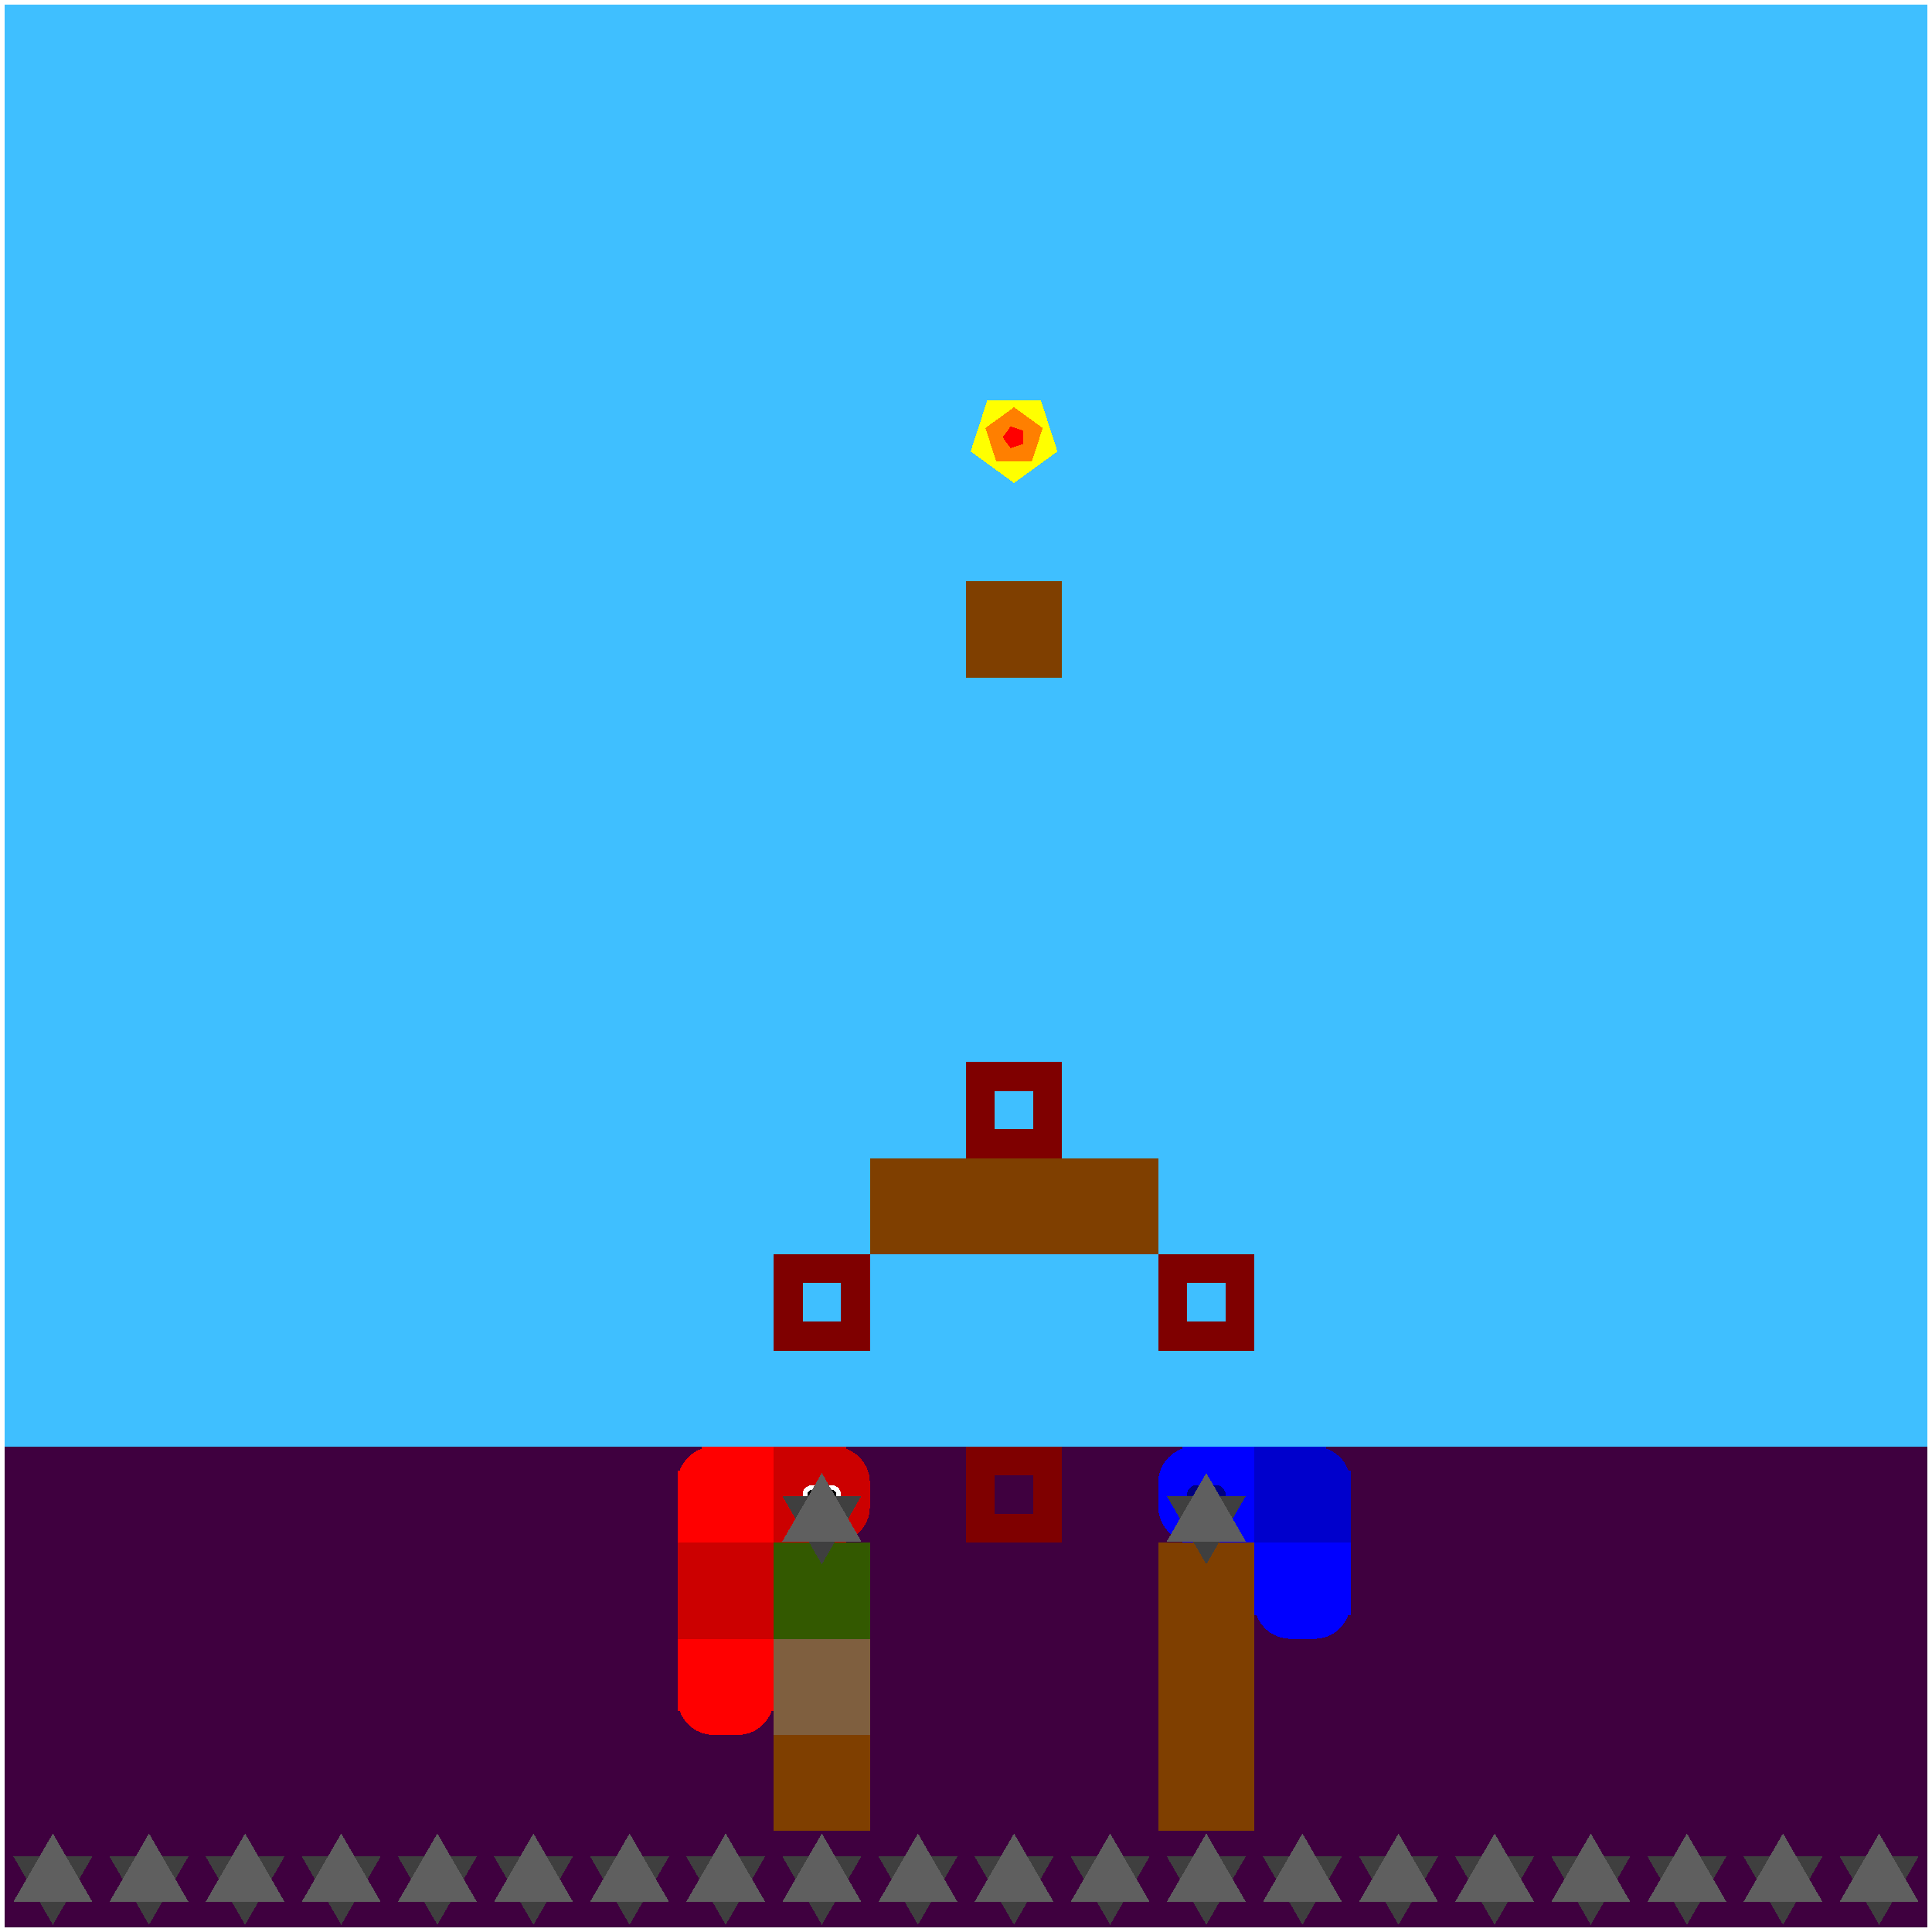
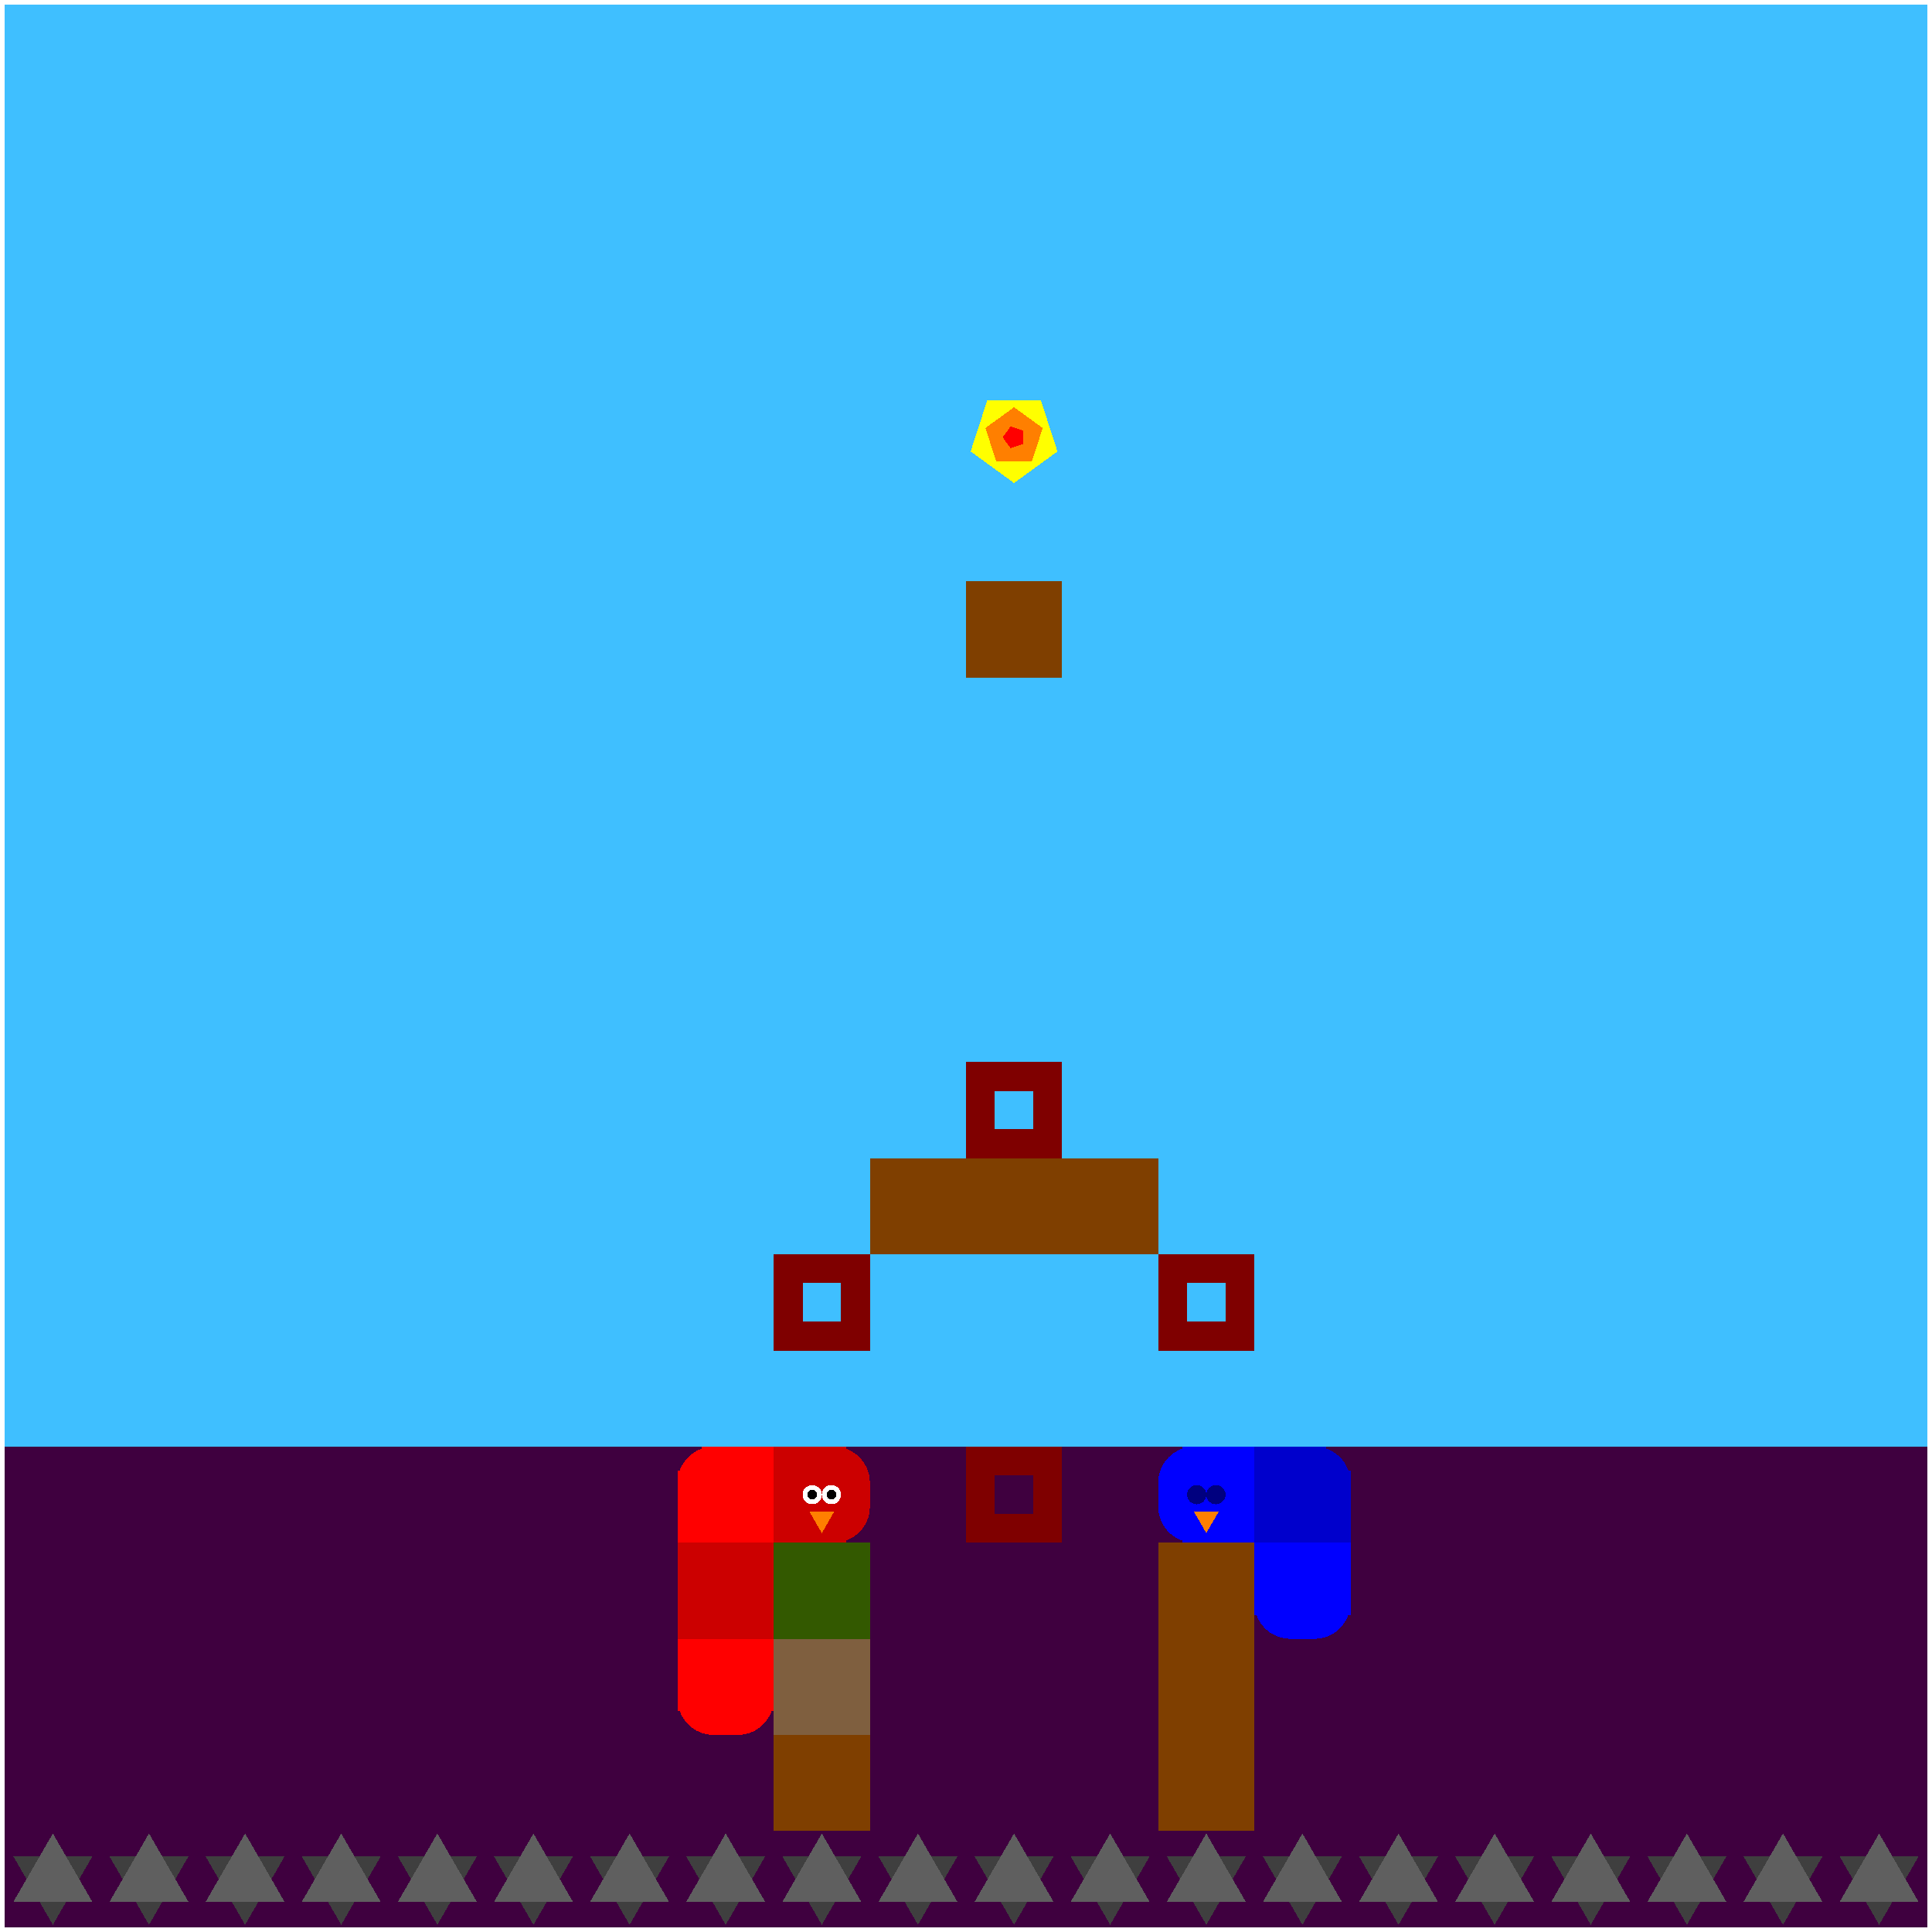
<svg xmlns="http://www.w3.org/2000/svg" version="1.1" width="403" height="403" viewBox="-1 -1 402 402" preserveAspectRatio="none" shape-rendering="crispEdges">
  <rect x="0" y="0" width="400" height="300" style="fill:rgb(63,191,255);" />
  <rect x="0" y="300" width="400" height="100" style="fill:rgb(63,0,63);" />
  <polygon points="10,399.5 18.227,385.25 1.773,385.25 10,399.5 " style="fill:rgb(63,63,63)" />
  <polygon points="18.227,394.75 10,380.5 1.773,394.75 18.227,394.75 " style="fill:rgb(95,95,95)" />
  <polygon points="30,399.5 38.227,385.25 21.773,385.25 30,399.5 " style="fill:rgb(63,63,63)" />
  <polygon points="38.227,394.75 30,380.5 21.773,394.75 38.227,394.75 " style="fill:rgb(95,95,95)" />
  <polygon points="50,399.5 58.227,385.25 41.773,385.25 50,399.5 " style="fill:rgb(63,63,63)" />
  <polygon points="58.227,394.75 50,380.5 41.773,394.75 58.227,394.75 " style="fill:rgb(95,95,95)" />
  <polygon points="70,399.5 78.227,385.25 61.773,385.25 70,399.5 " style="fill:rgb(63,63,63)" />
  <polygon points="78.227,394.75 70,380.5 61.773,394.75 78.227,394.75 " style="fill:rgb(95,95,95)" />
  <polygon points="90,399.5 98.227,385.25 81.773,385.25 90,399.5 " style="fill:rgb(63,63,63)" />
  <polygon points="98.227,394.75 90,380.5 81.773,394.75 98.227,394.75 " style="fill:rgb(95,95,95)" />
  <polygon points="110,399.5 118.227,385.25 101.773,385.25 110,399.5 " style="fill:rgb(63,63,63)" />
  <polygon points="118.227,394.75 110,380.5 101.773,394.75 118.227,394.75 " style="fill:rgb(95,95,95)" />
  <polygon points="130,399.5 138.227,385.25 121.773,385.25 130,399.5 " style="fill:rgb(63,63,63)" />
  <polygon points="138.227,394.75 130,380.5 121.773,394.75 138.227,394.75 " style="fill:rgb(95,95,95)" />
  <polygon points="150,399.5 158.227,385.25 141.773,385.25 150,399.5 " style="fill:rgb(63,63,63)" />
  <polygon points="158.227,394.75 150,380.5 141.773,394.75 158.227,394.75 " style="fill:rgb(95,95,95)" />
-   <polygon points="170,319.5 178.227,305.25 161.773,305.25 170,319.5 " style="fill:rgb(63,63,63)" />
-   <polygon points="178.227,314.75 170,300.5 161.773,314.75 178.227,314.75 " style="fill:rgb(95,95,95)" />
  <rect x="160" y="320" width="20" height="20" style="fill:rgb(51,89,0);" />
  <rect x="160" y="340" width="20" height="20" style="fill:rgb(127,95,63);" />
  <rect x="160" y="360" width="20" height="20" style="fill:rgb(127,63,0);" />
  <polygon points="170,399.5 178.227,385.25 161.773,385.25 170,399.5 " style="fill:rgb(63,63,63)" />
  <polygon points="178.227,394.75 170,380.5 161.773,394.75 178.227,394.75 " style="fill:rgb(95,95,95)" />
  <rect x="180" y="240" width="20" height="20" style="fill:rgb(127,63,0);" />
  <polygon points="190,399.5 198.227,385.25 181.773,385.25 190,399.5 " style="fill:rgb(63,63,63)" />
  <polygon points="198.227,394.75 190,380.5 181.773,394.75 198.227,394.75 " style="fill:rgb(95,95,95)" />
  <polygon points="210,99.5 219.035,92.936 215.584,82.314 204.416,82.314 200.965,92.936 210,99.5 " style="fill:rgb(255,255,0)" />
  <polygon points="213.685,95.073 215.963,88.062 210,83.73 204.037,88.062 206.315,95.073 213.685,95.073 " style="fill:rgb(255,127,0)" />
  <polygon points="211.921,91.396 211.921,88.604 209.266,87.741 207.625,90 209.266,92.259 211.921,91.396 " style="fill:rgb(255,0,0)" />
  <g style="fill:rgb(127,63,0);">
    <rect x="200" y="120" width="20" height="20" />
    <rect x="200" y="240" width="20" height="20" />
  </g>
  <polygon points="210,399.5 218.227,385.25 201.773,385.25 210,399.5 " style="fill:rgb(63,63,63)" />
  <polygon points="218.227,394.75 210,380.5 201.773,394.75 218.227,394.75 " style="fill:rgb(95,95,95)" />
  <rect x="220" y="240" width="20" height="20" style="fill:rgb(127,63,0);" />
  <polygon points="230,399.5 238.227,385.25 221.773,385.25 230,399.5 " style="fill:rgb(63,63,63)" />
  <polygon points="238.227,394.75 230,380.5 221.773,394.75 238.227,394.75 " style="fill:rgb(95,95,95)" />
-   <polygon points="250,319.5 258.227,305.25 241.773,305.25 250,319.5 " style="fill:rgb(63,63,63)" />
-   <polygon points="258.227,314.75 250,300.5 241.773,314.75 258.227,314.75 " style="fill:rgb(95,95,95)" />
  <g style="fill:rgb(127,63,0);">
    <rect x="240" y="320" width="20" height="20" />
    <rect x="240" y="340" width="20" height="20" />
    <rect x="240" y="360" width="20" height="20" />
  </g>
  <polygon points="250,399.5 258.227,385.25 241.773,385.25 250,399.5 " style="fill:rgb(63,63,63)" />
  <polygon points="258.227,394.75 250,380.5 241.773,394.75 258.227,394.75 " style="fill:rgb(95,95,95)" />
  <polygon points="270,399.5 278.227,385.25 261.773,385.25 270,399.5 " style="fill:rgb(63,63,63)" />
  <polygon points="278.227,394.75 270,380.5 261.773,394.75 278.227,394.75 " style="fill:rgb(95,95,95)" />
  <polygon points="290,399.5 298.227,385.25 281.773,385.25 290,399.5 " style="fill:rgb(63,63,63)" />
  <polygon points="298.227,394.75 290,380.5 281.773,394.75 298.227,394.75 " style="fill:rgb(95,95,95)" />
  <polygon points="310,399.5 318.227,385.25 301.773,385.25 310,399.5 " style="fill:rgb(63,63,63)" />
  <polygon points="318.227,394.75 310,380.5 301.773,394.75 318.227,394.75 " style="fill:rgb(95,95,95)" />
  <polygon points="330,399.5 338.227,385.25 321.773,385.25 330,399.5 " style="fill:rgb(63,63,63)" />
  <polygon points="338.227,394.75 330,380.5 321.773,394.75 338.227,394.75 " style="fill:rgb(95,95,95)" />
  <polygon points="350,399.5 358.227,385.25 341.773,385.25 350,399.5 " style="fill:rgb(63,63,63)" />
  <polygon points="358.227,394.75 350,380.5 341.773,394.75 358.227,394.75 " style="fill:rgb(95,95,95)" />
  <polygon points="370,399.5 378.227,385.25 361.773,385.25 370,399.5 " style="fill:rgb(63,63,63)" />
  <polygon points="378.227,394.75 370,380.5 361.773,394.75 378.227,394.75 " style="fill:rgb(95,95,95)" />
  <polygon points="390,399.5 398.227,385.25 381.773,385.25 390,399.5 " style="fill:rgb(63,63,63)" />
  <polygon points="398.227,394.75 390,380.5 381.773,394.75 398.227,394.75 " style="fill:rgb(95,95,95)" />
  <g style="fill:rgb(204,0,0);">
    <rect x="160" y="307.5" width="20" height="5" />
    <rect x="167.5" y="300" width="5" height="20" />
    <rect x="160" y="300" width="15" height="15" />
    <rect x="160" y="305" width="15" height="15" />
  </g>
  <circle cx="172.5" cy="307.5" r="7.5" style="fill:rgb(204,0,0);stroke-width:1" />
  <circle cx="172.5" cy="312.5" r="7.5" style="fill:rgb(204,0,0);stroke-width:1" />
  <circle cx="172" cy="310" r="2" style="fill:rgb(255,255,255);stroke-width:1" />
  <circle cx="172" cy="310" r="1" style="fill:rgb(0,0,0);stroke-width:1" />
  <circle cx="168" cy="310" r="2" style="fill:rgb(255,255,255);stroke-width:1" />
  <circle cx="168" cy="310" r="1" style="fill:rgb(0,0,0);stroke-width:1" />
  <polygon points="167.402,313.5 170,318 172.598,313.5 167.402,313.5 " style="fill:rgb(255,127,0)" />
-   <polygon points="170,324.5 178.227,310.25 161.773,310.25 170,324.5 " style="fill:rgb(63,63,63)" />
-   <polygon points="178.227,319.75 170,305.5 161.773,319.75 178.227,319.75 " style="fill:rgb(95,95,95)" />
  <g style="fill:rgb(255,0,0);">
    <rect x="140" y="307.5" width="20" height="5" />
    <rect x="147.5" y="300" width="5" height="20" />
  </g>
  <circle cx="147.5" cy="307.5" r="7.5" style="fill:rgb(255,0,0);stroke-width:1" />
  <g style="fill:rgb(255,0,0);">
    <rect x="140" y="305" width="15" height="15" />
    <rect x="145" y="300" width="15" height="15" />
    <rect x="145" y="305" width="15" height="15" />
  </g>
  <g style="fill:rgb(204,0,0);">
    <rect x="140" y="327.5" width="20" height="5" />
    <rect x="147.5" y="320" width="5" height="20" />
    <rect x="140" y="320" width="15" height="15" />
    <rect x="140" y="325" width="15" height="15" />
    <rect x="145" y="320" width="15" height="15" />
    <rect x="145" y="325" width="15" height="15" />
  </g>
  <g style="fill:rgb(255,0,0);">
    <rect x="140" y="347.5" width="20" height="5" />
    <rect x="147.5" y="340" width="5" height="20" />
    <rect x="140" y="340" width="15" height="15" />
  </g>
  <circle cx="147.5" cy="352.5" r="7.5" style="fill:rgb(255,0,0);stroke-width:1" />
  <rect x="145" y="340" width="15" height="15" style="fill:rgb(255,0,0);" />
  <circle cx="152.5" cy="352.5" r="7.5" style="fill:rgb(255,0,0);stroke-width:1" />
  <g style="fill:rgb(0,0,255);">
    <rect x="240" y="307.5" width="20" height="5" />
    <rect x="247.5" y="300" width="5" height="20" />
  </g>
  <circle cx="247.5" cy="307.5" r="7.5" style="fill:rgb(0,0,255);stroke-width:1" />
  <circle cx="247.5" cy="312.5" r="7.5" style="fill:rgb(0,0,255);stroke-width:1" />
  <g style="fill:rgb(0,0,255);">
    <rect x="245" y="300" width="15" height="15" />
    <rect x="245" y="305" width="15" height="15" />
  </g>
  <circle cx="252" cy="310" r="2" style="fill:rgb(0,0,127);stroke-width:1" />
  <circle cx="248" cy="310" r="2" style="fill:rgb(0,0,127);stroke-width:1" />
  <polygon points="247.402,313.5 250,318 252.598,313.5 247.402,313.5 " style="fill:rgb(255,127,0)" />
-   <polygon points="250,324.5 258.227,310.25 241.773,310.25 250,324.5 " style="fill:rgb(63,63,63)" />
-   <polygon points="258.227,319.75 250,305.5 241.773,319.75 258.227,319.75 " style="fill:rgb(95,95,95)" />
  <g style="fill:rgb(0,0,204);">
    <rect x="260" y="307.5" width="20" height="5" />
    <rect x="267.5" y="300" width="5" height="20" />
    <rect x="260" y="300" width="15" height="15" />
    <rect x="260" y="305" width="15" height="15" />
  </g>
  <circle cx="272.5" cy="307.5" r="7.5" style="fill:rgb(0,0,204);stroke-width:1" />
  <rect x="265" y="305" width="15" height="15" style="fill:rgb(0,0,204);" />
  <g style="fill:rgb(0,0,255);">
    <rect x="260" y="327.5" width="20" height="5" />
    <rect x="267.5" y="320" width="5" height="20" />
    <rect x="260" y="320" width="15" height="15" />
  </g>
  <circle cx="267.5" cy="332.5" r="7.5" style="fill:rgb(0,0,255);stroke-width:1" />
  <rect x="265" y="320" width="15" height="15" style="fill:rgb(0,0,255);" />
  <circle cx="272.5" cy="332.5" r="7.5" style="fill:rgb(0,0,255);stroke-width:1" />
  <rect x="203" y="223" width="14" height="14" style="fill:none;stroke:rgb(127,0,0);stroke-width:6" />
  <rect x="163" y="263" width="14" height="14" style="fill:none;stroke:rgb(127,0,0);stroke-width:6" />
  <rect x="243" y="263" width="14" height="14" style="fill:none;stroke:rgb(127,0,0);stroke-width:6" />
  <rect x="203" y="303" width="14" height="14" style="fill:none;stroke:rgb(127,0,0);stroke-width:6" />
  <path d="M 210 230 L 170 270  250 270  210 310 " stroke="rgb(102,0,0)" stroke-width="0.015" fill="none" />
</svg>
